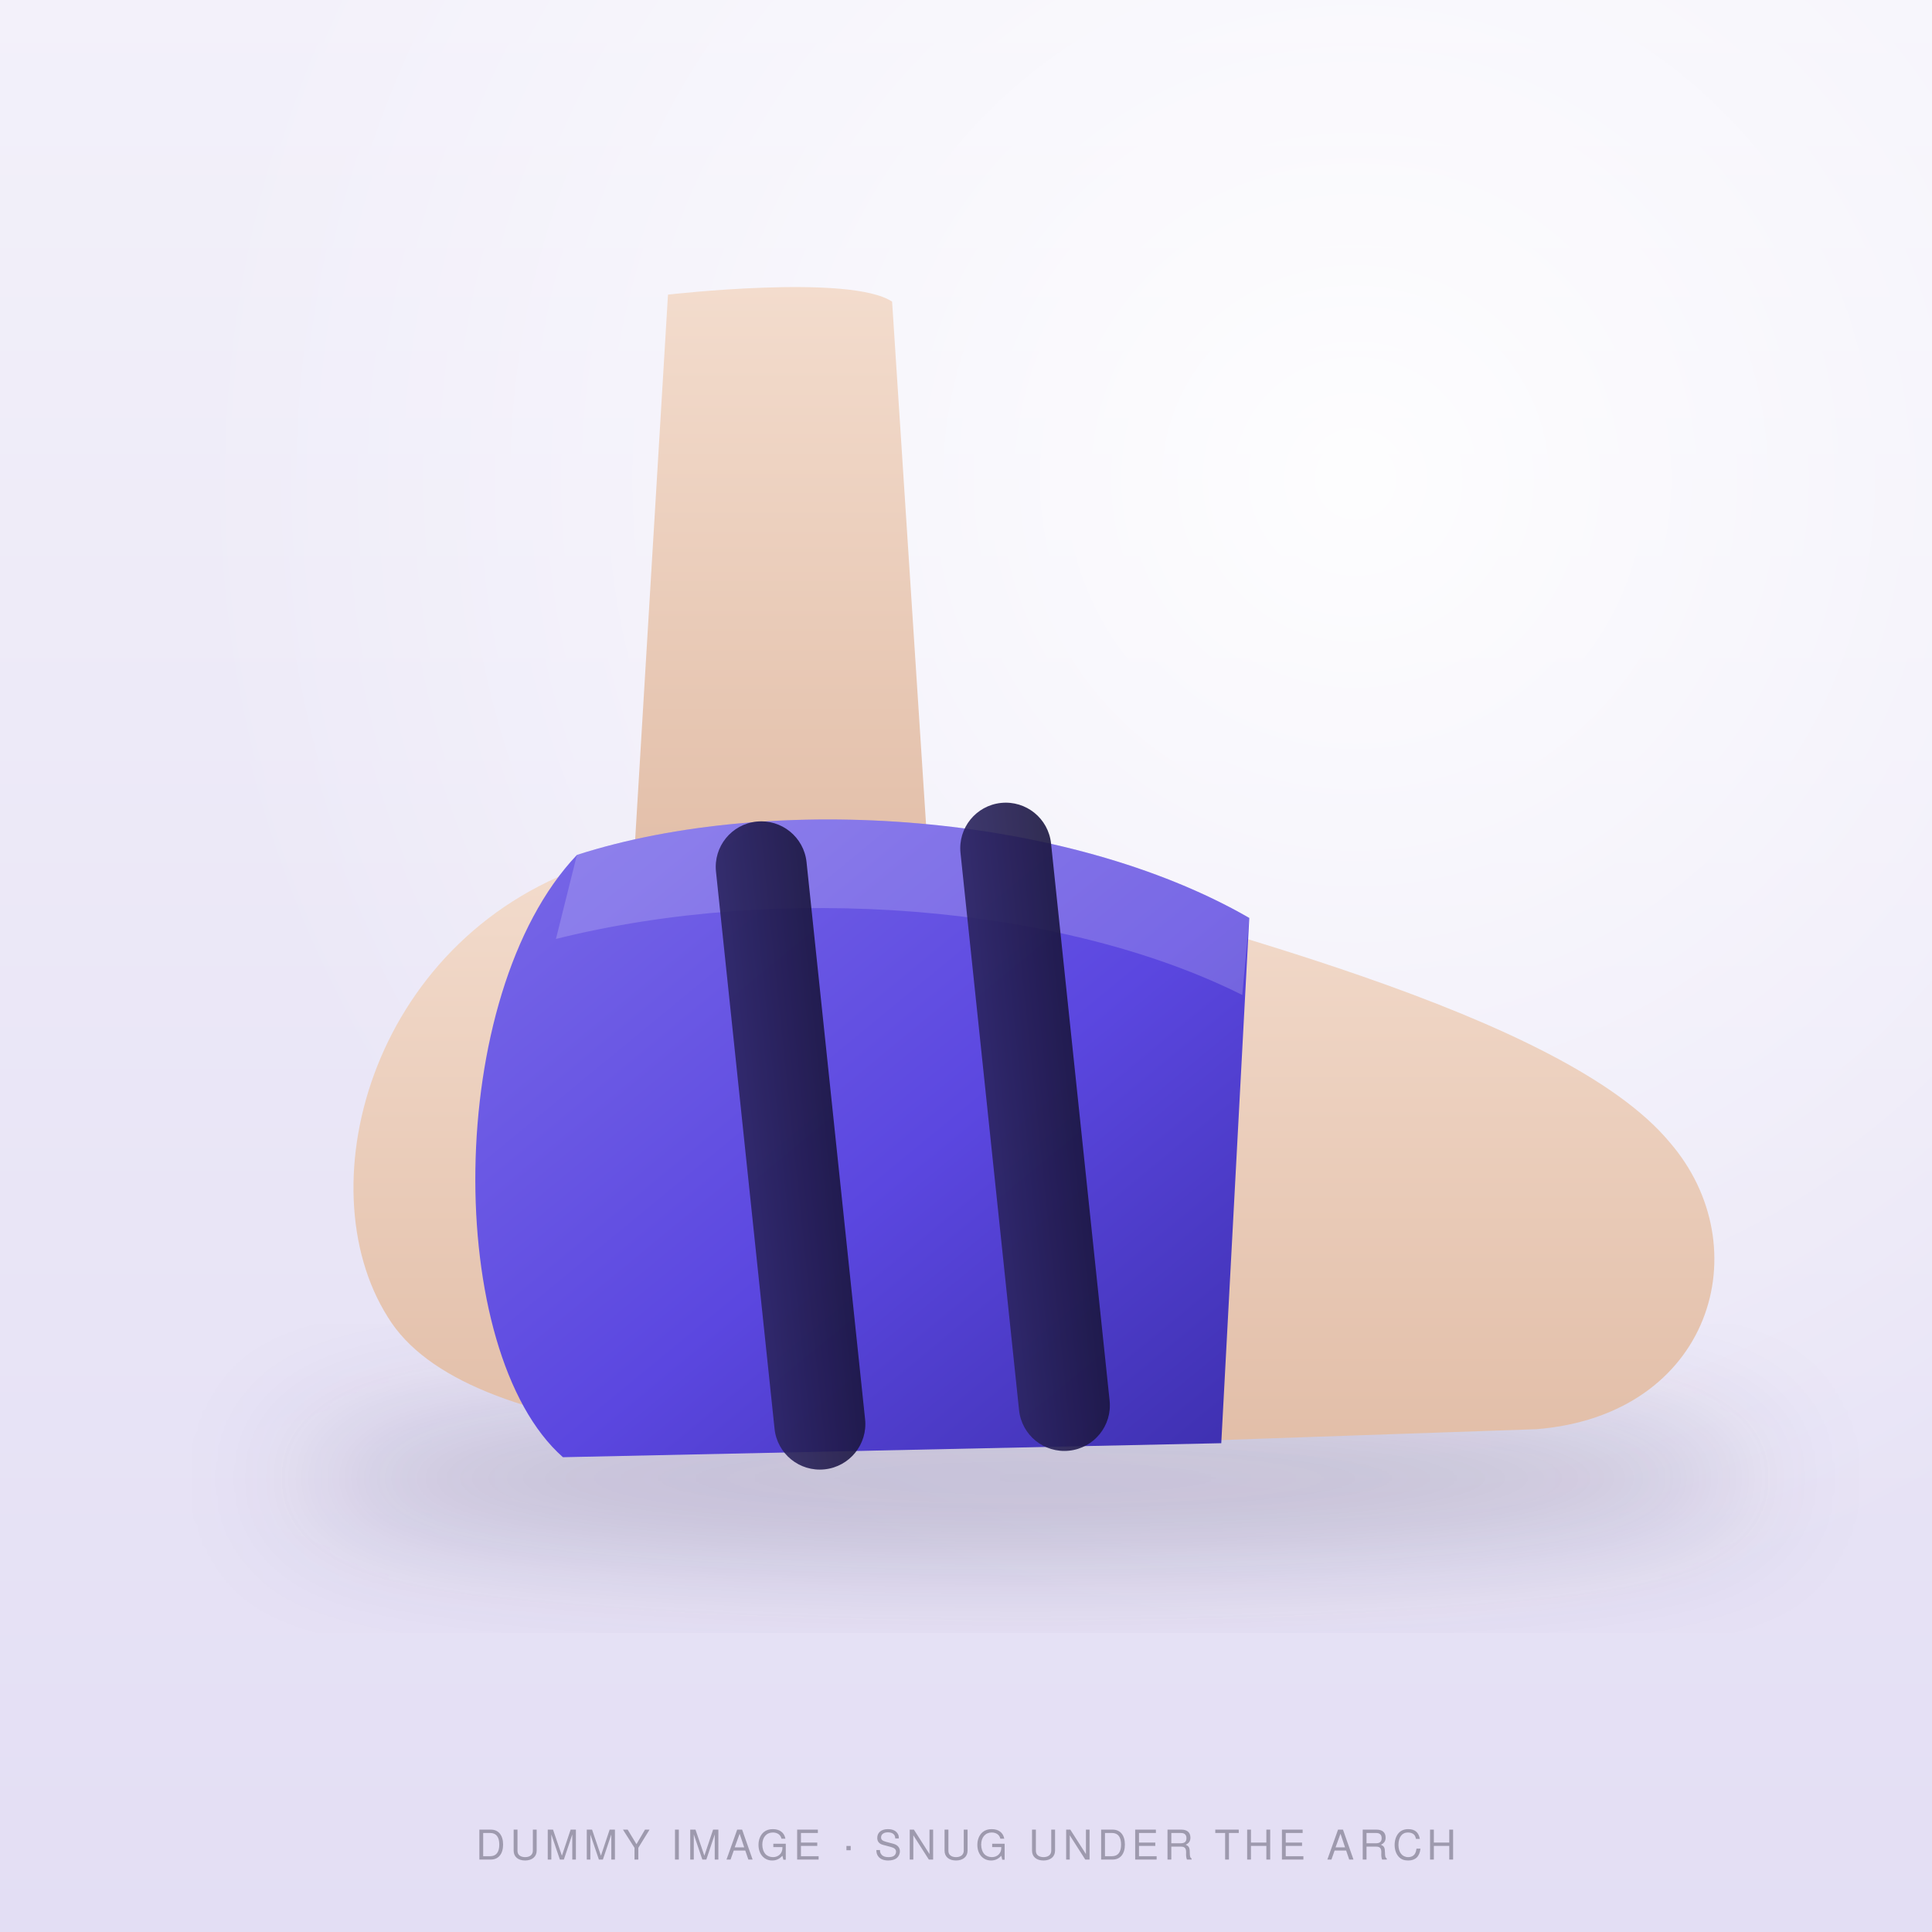
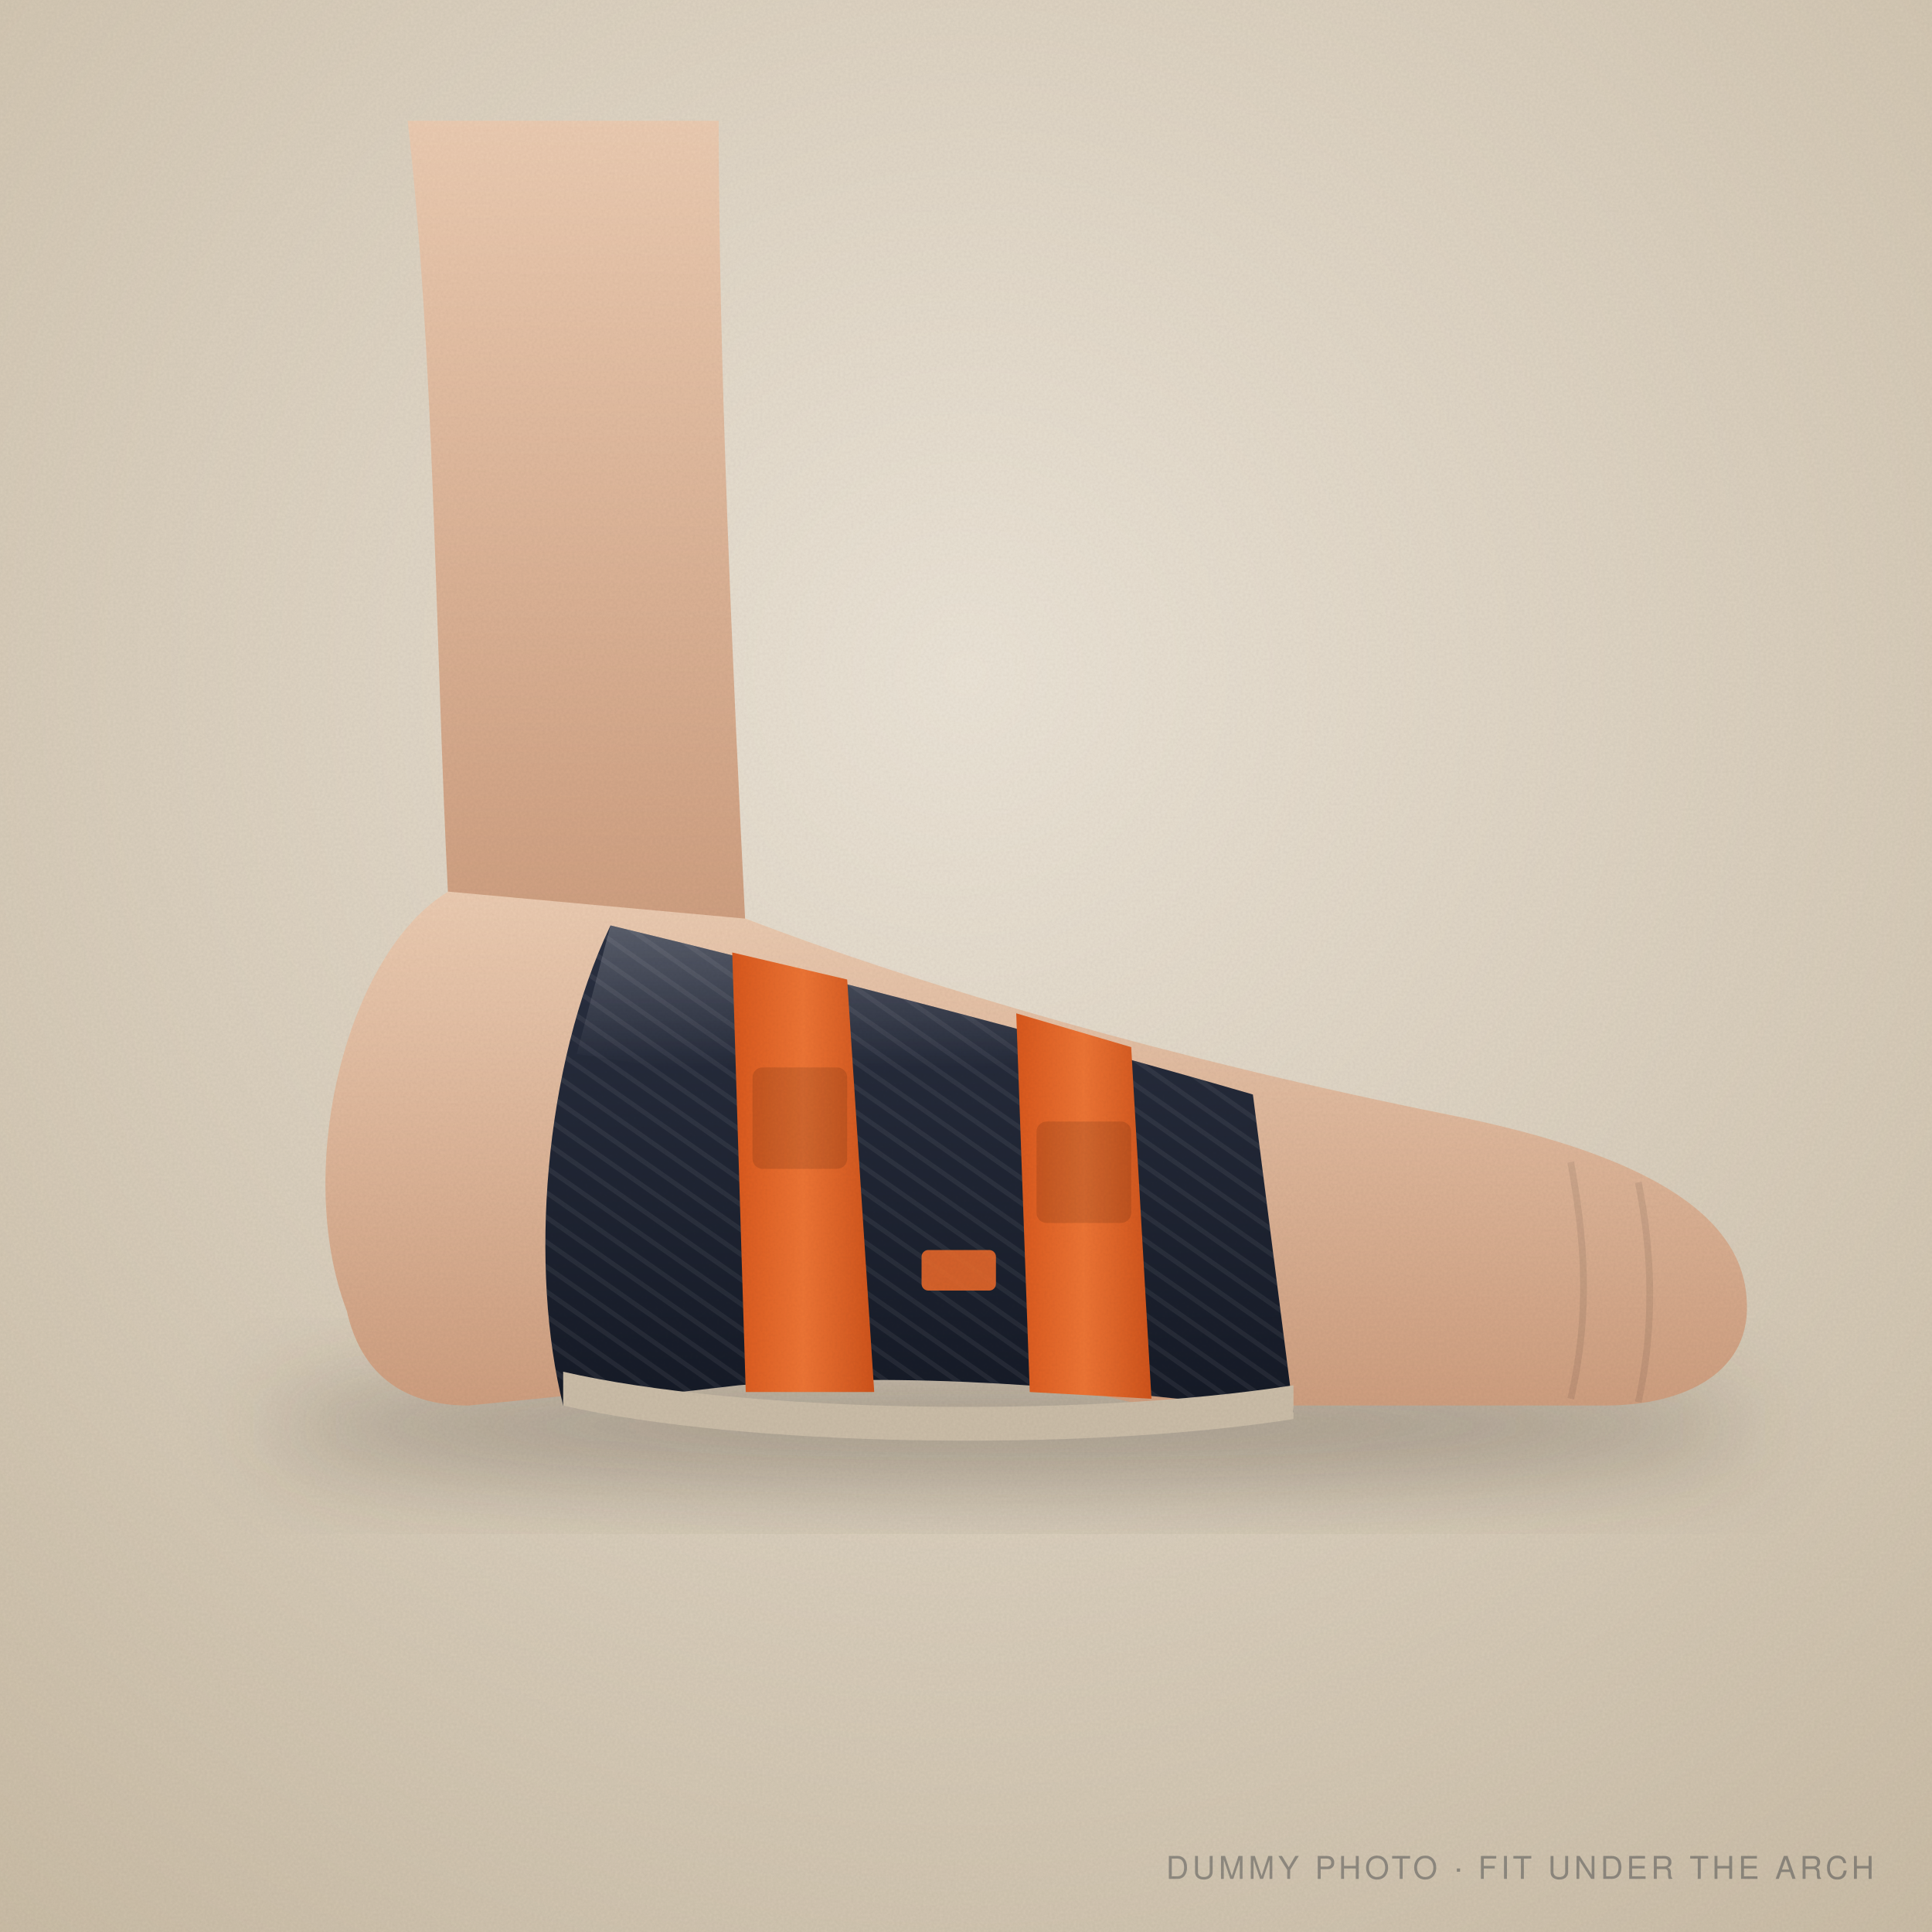
<svg xmlns="http://www.w3.org/2000/svg" viewBox="0 0 800 800" width="800" height="800">
  <defs>
-     <linearGradient id="bgA" x1="0" y1="0" x2="1" y2="1">
-       <stop offset="0" stop-color="#ece8fb" />
-       <stop offset="1" stop-color="#fbe9e2" />
+     <radialGradient id="paper" cx=".5" cy=".38" r=".8">
+       <stop offset="0" stop-color="#f1e9dc" />
+       <stop offset=".65" stop-color="#e3d7c4" />
+       <stop offset="1" stop-color="#cdbfa9" />
+     </radialGradient>
+     <radialGradient id="paper2" cx=".5" cy=".35" r=".85">
+       <stop offset="0" stop-color="#ece4d7" />
+       <stop offset="1" stop-color="#c9bba4" />
+     </radialGradient>
+     <radialGradient id="night" cx=".78" cy=".2" r="1">
+       <stop offset="0" stop-color="#25324c" />
+       <stop offset=".5" stop-color="#142036" />
+       <stop offset="1" stop-color="#090e19" />
+     </radialGradient>
+     <radialGradient id="lamp" cx=".5" cy=".5" r=".5">
+       <stop offset="0" stop-color="#e8682a" stop-opacity=".55" />
+       <stop offset="1" stop-color="#e8682a" stop-opacity="0" />
+     </radialGradient>
+     <linearGradient id="skin" x1="0" y1="0" x2="0" y2="1">
+       <stop offset="0" stop-color="#ecccb2" />
+       <stop offset="1" stop-color="#cf9f80" />
    </linearGradient>
-     <linearGradient id="bgB" x1="0" y1="0" x2="0" y2="1">
-       <stop offset="0" stop-color="#f3f1fa" />
-       <stop offset="1" stop-color="#e3def4" />
+     <linearGradient id="skinNight" x1="0" y1="0" x2="0" y2="1">
+       <stop offset="0" stop-color="#c79a7f" />
+       <stop offset="1" stop-color="#8e6754" />
    </linearGradient>
-     <linearGradient id="bgC" x1="0" y1="0" x2="1" y2="1">
-       <stop offset="0" stop-color="#2a2348" />
-       <stop offset="1" stop-color="#14112a" />
-     </linearGradient>
-     <linearGradient id="skin" x1="0" y1="0" x2="0" y2="1">
-       <stop offset="0" stop-color="#f3dccd" />
-       <stop offset="1" stop-color="#e2bea8" />
-     </linearGradient>
-     <linearGradient id="wrap" x1="0" y1="0" x2="1" y2="1">
-       <stop offset="0" stop-color="#7a6ae8" />
-       <stop offset=".55" stop-color="#5b47e0" />
-       <stop offset="1" stop-color="#3d2fae" />
-     </linearGradient>
-     <linearGradient id="wrap2" x1="0" y1="0" x2="1" y2="1">
-       <stop offset="0" stop-color="#d9d4ea" />
-       <stop offset="1" stop-color="#a9a2c4" />
+     <linearGradient id="knit" x1="0" y1="0" x2="0" y2="1">
+       <stop offset="0" stop-color="#2b3142" />
+       <stop offset="1" stop-color="#151a26" />
    </linearGradient>
    <linearGradient id="strap" x1="0" y1="0" x2="1" y2="0">
-       <stop offset="0" stop-color="#2b2460" />
-       <stop offset="1" stop-color="#1b1640" />
+       <stop offset="0" stop-color="#d9581d" />
+       <stop offset=".5" stop-color="#ee7535" />
+       <stop offset="1" stop-color="#cf531b" />
    </linearGradient>
-     <radialGradient id="glow" cx=".7" cy=".25" r=".6">
-       <stop offset="0" stop-color="#ffffff" stop-opacity=".9" />
-       <stop offset="1" stop-color="#ffffff" stop-opacity="0" />
-     </radialGradient>
-     <filter id="soft" x="-50%" y="-50%" width="200%" height="200%">
-       <feGaussianBlur stdDeviation="18" />
+     <linearGradient id="sheet" x1="0" y1="0" x2="0" y2="1">
+       <stop offset="0" stop-color="#2a3956" />
+       <stop offset="1" stop-color="#1a2640" />
+     </linearGradient>
+     <linearGradient id="sheetLight" x1="0" y1="0" x2="0" y2="1">
+       <stop offset="0" stop-color="#ffffff" />
+       <stop offset="1" stop-color="#e6ddd0" />
+     </linearGradient>
+     <linearGradient id="hl" x1="0" y1="0" x2="0" y2="1">
+       <stop offset="0" stop-color="#fff" stop-opacity=".22" />
+       <stop offset=".5" stop-color="#fff" stop-opacity="0" />
+     </linearGradient>
+     <pattern id="knitTex" width="6" height="6" patternUnits="userSpaceOnUse" patternTransform="rotate(35)">
+       <path d="M0 3h6" stroke="#ffffff" stroke-opacity=".06" stroke-width="1.4" />
+     </pattern>
+     <pattern id="foamTex" width="10" height="10" patternUnits="userSpaceOnUse">
+       <circle cx="3" cy="3" r="1.1" fill="#000" fill-opacity=".07" />
+       <circle cx="8" cy="7" r=".8" fill="#000" fill-opacity=".05" />
+     </pattern>
+     <filter id="blur" x="-50%" y="-50%" width="200%" height="200%">
+       <feGaussianBlur stdDeviation="14" />
    </filter>
-     <filter id="softer" x="-50%" y="-50%" width="200%" height="200%">
-       <feGaussianBlur stdDeviation="40" />
+     <filter id="blurS" x="-50%" y="-50%" width="200%" height="200%">
+       <feGaussianBlur stdDeviation="5" />
+     </filter>
+     <filter id="grain">
+       <feTurbulence type="fractalNoise" baseFrequency=".9" numOctaves="2" stitchTiles="stitch" />
+       <feColorMatrix values="0 0 0 0 0  0 0 0 0 0  0 0 0 0 0  0 0 0 .05 0" />
    </filter>
  </defs>
-   <rect width="800" height="800" fill="url(#bgB)" />
-   <rect width="800" height="800" fill="url(#glow)" />
-   <g transform="translate(410 470) scale(1.45)">
-     <ellipse cx="10" cy="98" rx="210" ry="22" fill="#2a2150" opacity=".22" filter="url(#soft)" />
-     <path d="M-92 -240 C-92 -240 -40 -246 -28 -238 L-18 -84 L-102 -74 Z" fill="url(#skin)" />
-     <path d="M-112 -78 C-176 -58 -196 14 -172 52 C-150 88 -60 92 40 88 L156 84 C206 80 220 32 194 2 C164 -34 62 -60 -20 -82 Z" fill="url(#skin)" />
-     <path d="M-118 -80 C-62 -98 22 -92 74 -62 L66 88 L-122 92 C-156 62 -156 -40 -118 -80 Z" fill="url(#wrap)" />
-     <path d="M-118 -80 C-62 -98 22 -92 74 -62 L72 -40 C20 -66 -60 -72 -124 -56 Z" fill="#fff" opacity=".18" />
-     <rect x="-70" y="-96" width="26" height="186" rx="13" fill="url(#strap)" transform="rotate(-6)" opacity=".9" />
-     <rect x="0" y="-94" width="26" height="186" rx="13" fill="url(#strap)" transform="rotate(-6)" opacity=".9" />
+   <rect width="800" height="800" fill="url(#paper2)" />
+   <g transform="translate(390 470) scale(1.4 1.4)">
+     <ellipse cx="20" cy="86" rx="220" ry="16" fill="#3a2f22" opacity=".35" filter="url(#blur)" />
+     <path d="M-158 -300 C-150 -230 -150 -150 -146 -70 L-58 -60 C-62 -140 -66 -230 -66 -300 Z" fill="url(#skin)" />
+     <path d="M-176 52 C-192 10 -176 -54 -146 -72 L-58 -64 C-6 -44 70 -22 150 -6 C200 4 236 20 238 48 C240 70 220 80 196 80 L60 80 C20 70 -20 66 -60 72 L-140 80 C-160 80 -172 70 -176 52 Z" fill="url(#skin)" />
+     <path d="M186 8 C190 30 192 52 186 78 M206 14 C210 34 211 56 206 79" stroke="#000" stroke-opacity=".08" stroke-width="2" fill="none" />
+     <path d="M-98 -62 C-40 -48 30 -30 92 -12 L104 82 C40 74 -10 70 -60 74 L-112 80 C-122 40 -118 -20 -98 -62 Z" fill="url(#knit)" />
+     <path d="M-98 -62 C-40 -48 30 -30 92 -12 L104 82 C40 74 -10 70 -60 74 L-112 80 C-122 40 -118 -20 -98 -62 Z" fill="url(#knitTex)" />
+     <path d="M-98 -62 C-40 -48 30 -30 92 -12 L96 22 C30 2 -40 -14 -108 -24 Z" fill="url(#hl)" />
+     <path d="M-62 -54 L-28 -46 L-20 76 L-58 76 Z" fill="url(#strap)" />
+     <path d="M22 -36 L56 -26 L62 78 L26 76 Z" fill="url(#strap)" />
+     <rect x="-56" y="-20" width="28" height="30" rx="3" fill="#000" opacity=".12" />
+     <rect x="28" y="-4" width="28" height="30" rx="3" fill="#000" opacity=".12" />
+     <path d="M-112 80 C-60 92 40 94 104 84 L104 74 C40 84 -60 82 -112 70 Z" fill="#cbbda8" />
+     <rect x="-6" y="34" width="22" height="12" rx="2" fill="#e8682a" opacity=".9" />
  </g>
-   <text x="400.0" y="770" font-family="Helvetica,Arial,sans-serif" font-size="17" letter-spacing="2" fill="#1d1b2c" fill-opacity=".35" text-anchor="middle">DUMMY IMAGE · SNUG UNDER THE ARCH</text>
+   <text x="776" y="778" font-family="Helvetica,Arial,sans-serif" font-size="13" letter-spacing="1.5" fill="#131a26" fill-opacity=".35" text-anchor="end">DUMMY PHOTO · FIT UNDER THE ARCH</text>
+   <rect width="800" height="800" filter="url(#grain)" />
</svg>
